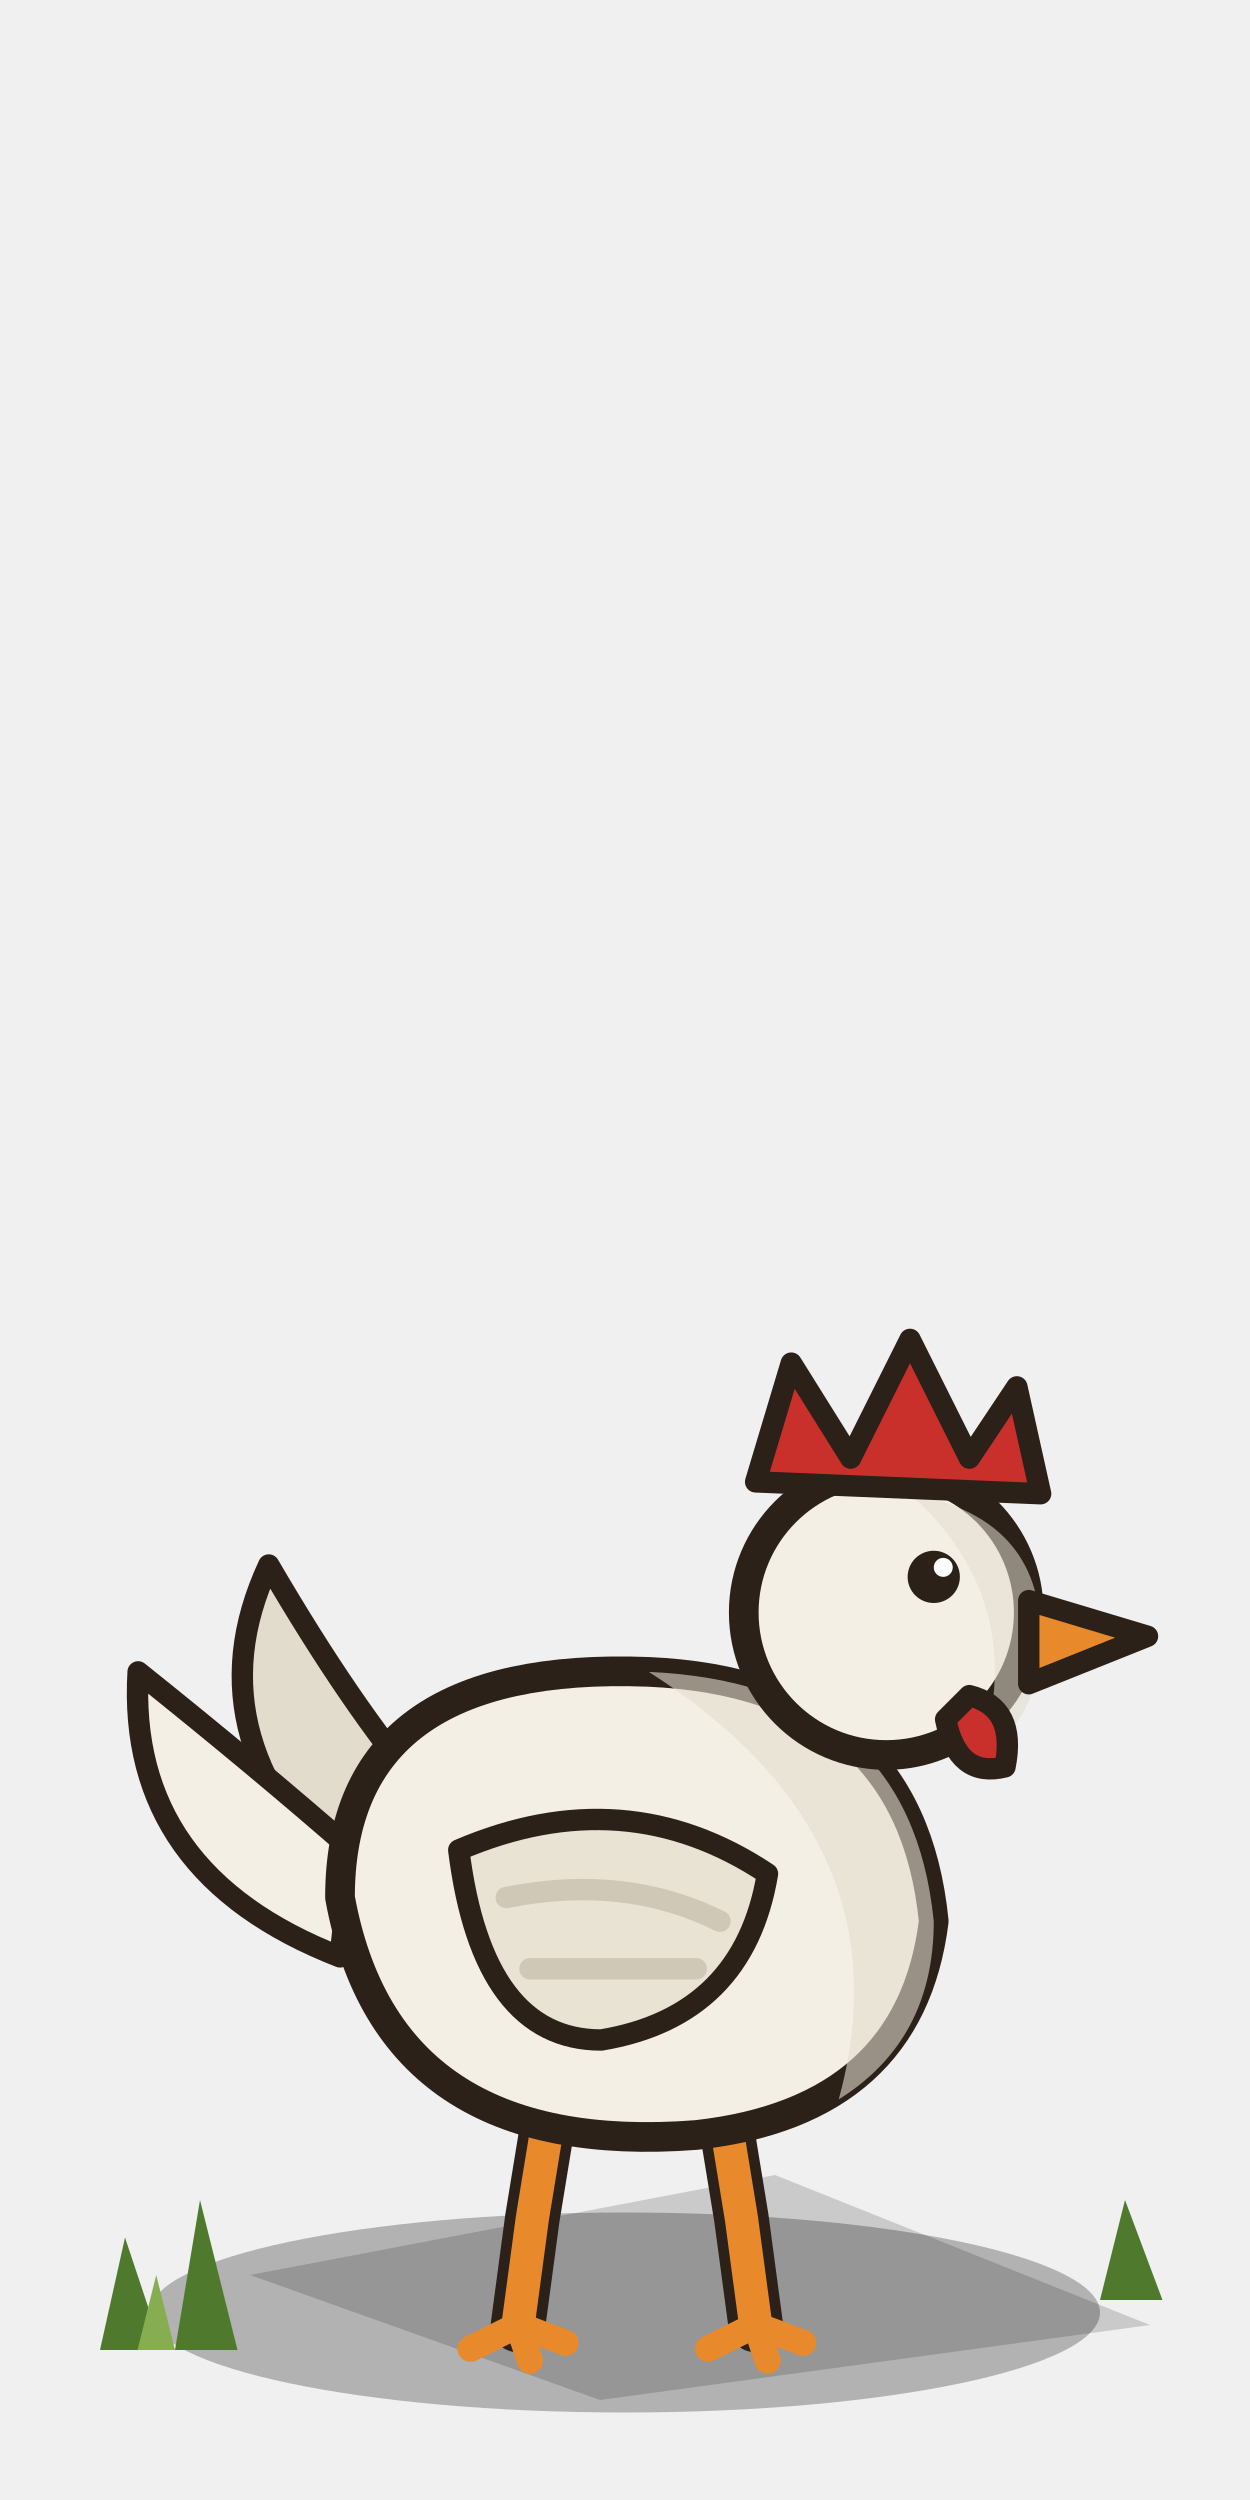
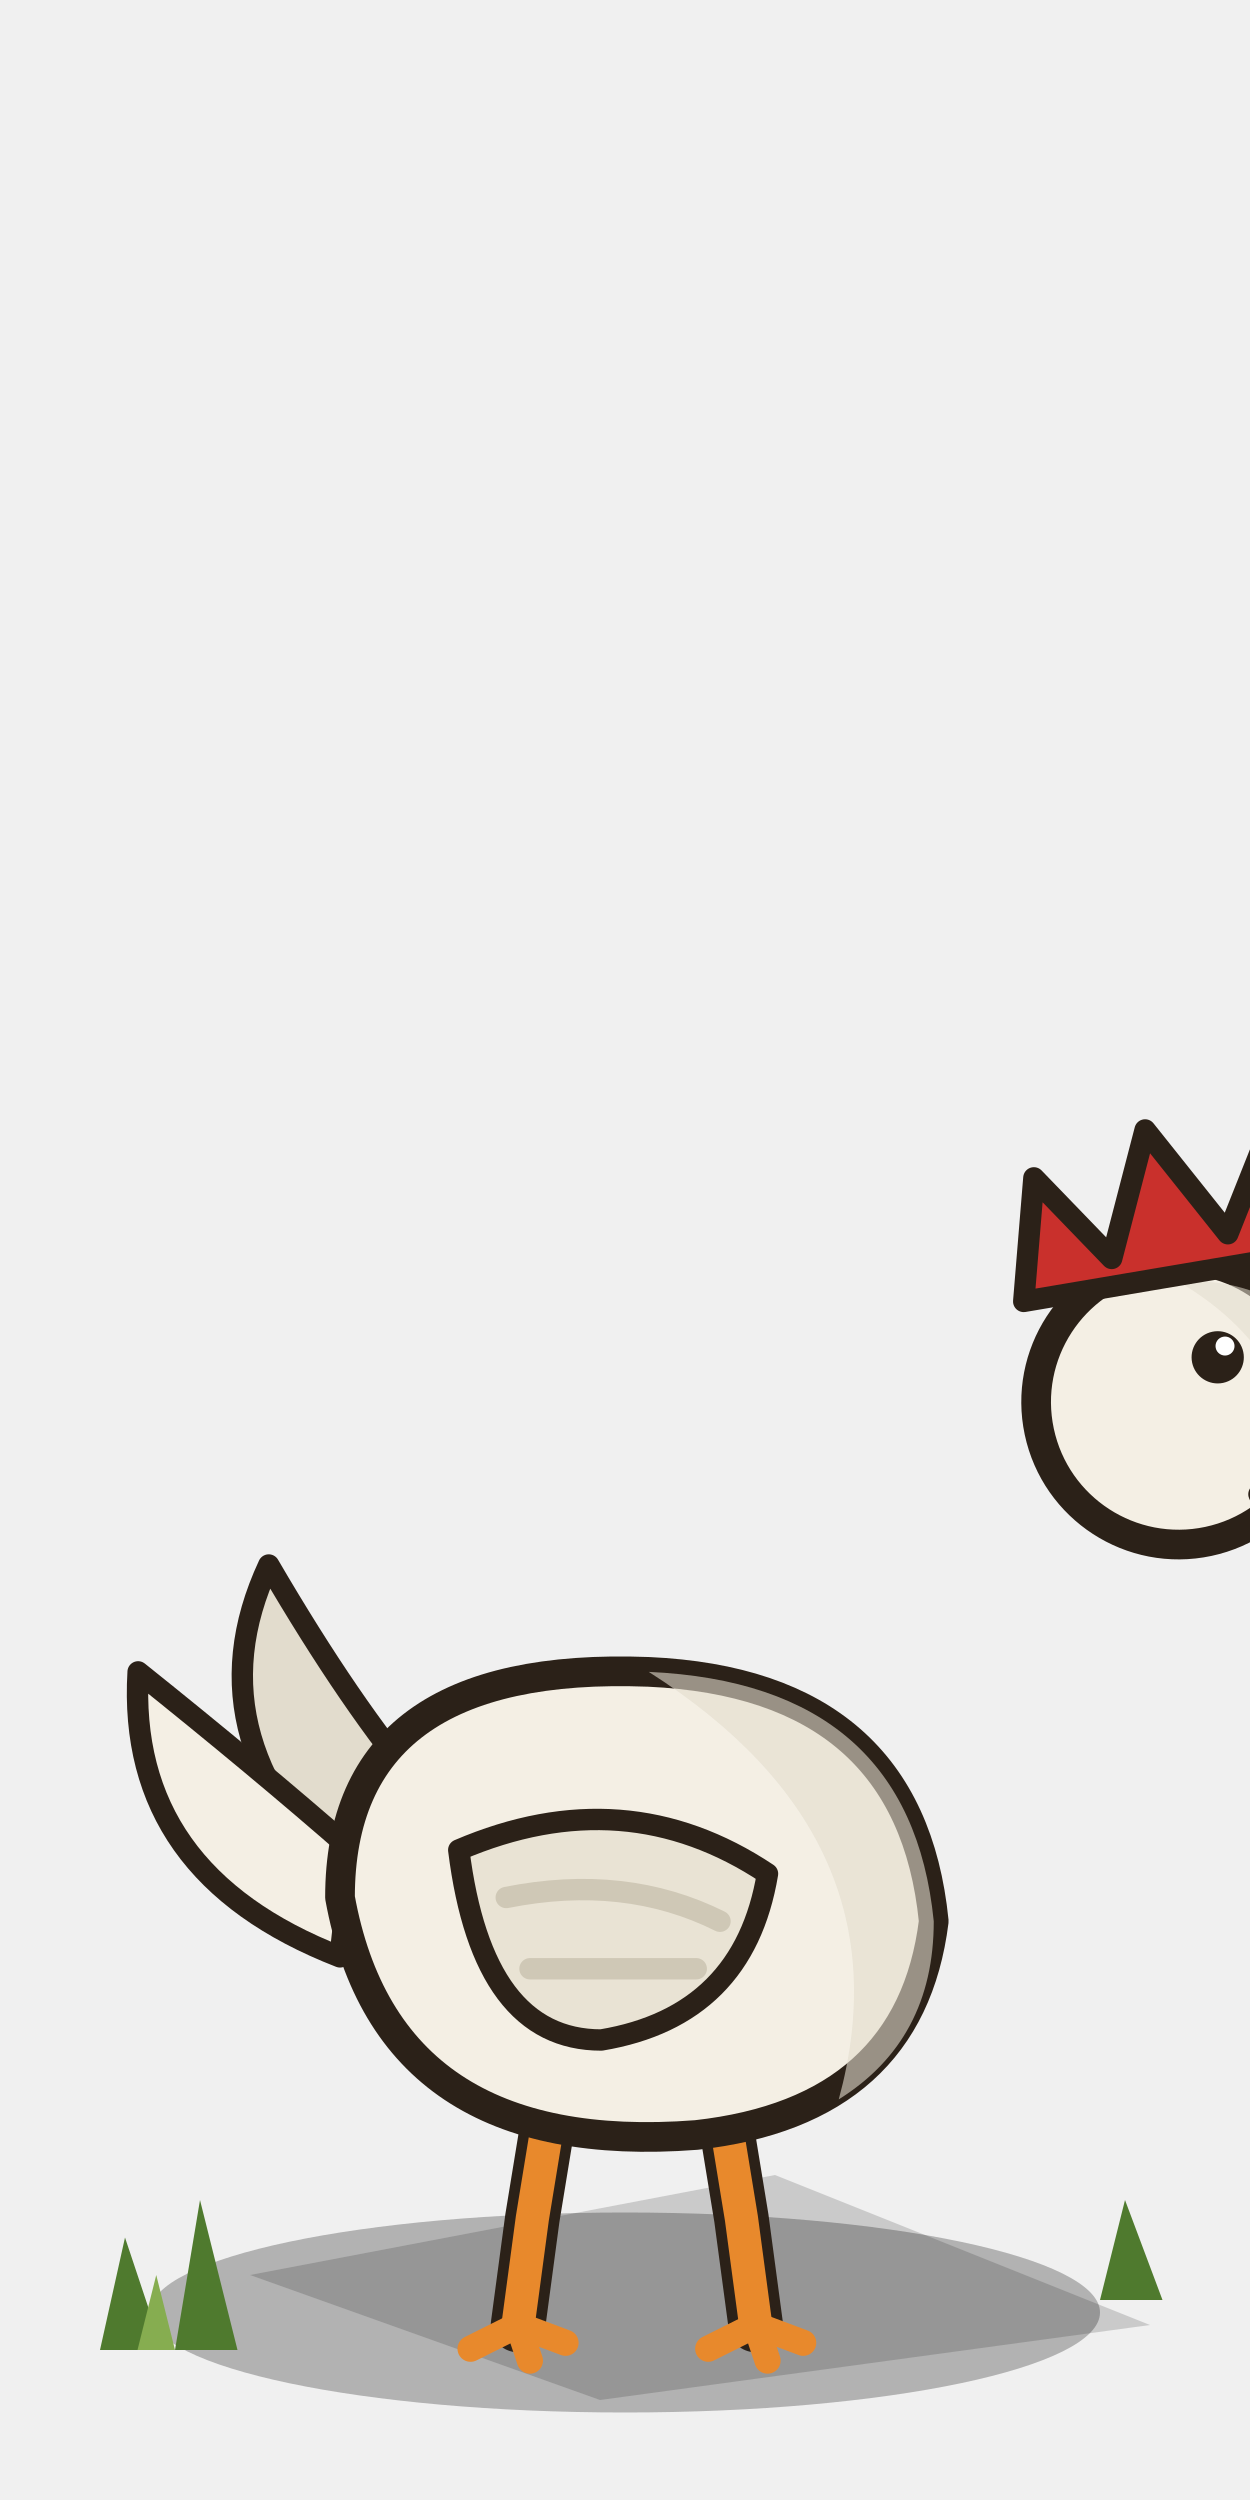
<svg xmlns="http://www.w3.org/2000/svg" width="100" height="200" viewBox="0 0 100 200">
  <defs>
-     <style>.o{stroke:#2b2118;stroke-width:2.5;stroke-linejoin:round;stroke-linecap:round}.i{stroke:#2b2118;stroke-width:1.8;stroke-linejoin:round;stroke-linecap:round}.p{transform-box:fill-box}.legL{transform-origin:50% 0;animation:lg .34s ease-in-out infinite alternate}.legR{transform-origin:50% 0;animation:lg .34s ease-in-out infinite alternate-reverse}@keyframes lg{from{transform:rotate(-22deg)}to{transform:rotate(22deg)}}.up{animation:hop .17s ease-in-out infinite alternate}@keyframes hop{from{transform:translateY(0)}to{transform:translateY(-3.5px)}}.head{transform-origin:15% 90%;animation:nod .34s steps(2) infinite}@keyframes nod{0%{transform:translate(0,0)}50%{transform:translate(5px,1px)}}.tail{transform-origin:95% 95%;animation:tl .34s ease-in-out infinite alternate}@keyframes tl{to{transform:rotate(-6deg)}}.lid{display:none}</style>
+     <style>.o{stroke:#2b2118;stroke-width:2.5;stroke-linejoin:round;stroke-linecap:round}.i{stroke:#2b2118;stroke-width:1.8;stroke-linejoin:round;stroke-linecap:round}.p{transform-box:fill-box}.up{animation:jp .9s ease-out 1}@keyframes jp{0%{transform:translateY(0)}25%{transform:translateY(-14px)}50%{transform:translateY(0)}65%{transform:translateY(-5px)}80%,100%{transform:translateY(0)}}.wing{transform-origin:10% 20%;animation:fl .15s ease-in-out 6 alternate}@keyframes fl{to{transform:rotate(-38deg)}}.head{transform-origin:15% 90%;transform:rotate(-12deg)}.legL,.legR{transform-origin:50% 0;animation:tuck .9s ease-out 1}@keyframes tuck{25%{transform:rotate(-30deg)}50%{transform:rotate(0)}}.lid{display:none}</style>
  </defs>
  <path d="M20,182 L62,174 L92,186 L48,192 Z" fill="#000" opacity=".16" />
  <ellipse class="sh" cx="50" cy="185" rx="38" ry="8" fill="#000" opacity=".26" />
  <g transform="translate(50,186) scale(0.95) translate(-50,-186)">
    <g class="p legL">
      <path d="M44,166 l-1.8,11 l-1.206,9" fill="none" stroke="#2b2118" stroke-width="4.6" stroke-linecap="round" />
      <path d="M44,166 l-1.8,11 l-1.206,9" fill="none" stroke="#e8892c" stroke-width="2.8" stroke-linecap="round" />
      <path d="M40.994,186 l-4,2 M40.994,186 l4,1.5 M40.994,186 l1,3" fill="none" stroke="#e8892c" stroke-width="2.2" stroke-linecap="round" />
    </g>
    <g class="p legR">
      <path d="M58,166 l1.8,11 l1.206,9" fill="none" stroke="#2b2118" stroke-width="4.6" stroke-linecap="round" />
      <path d="M58,166 l1.8,11 l1.206,9" fill="none" stroke="#e8892c" stroke-width="2.8" stroke-linecap="round" />
      <path d="M61.006,186 l-4,2 M61.006,186 l4,1.5 M61.006,186 l1,3" fill="none" stroke="#e8892c" stroke-width="2.2" stroke-linecap="round" />
    </g>
    <g class="up">
      <g class="p tail">
        <path class="i" d="M28,150 q-15,-13 -8,-28 q7,12 13,19z" fill="#e2dccd" />
        <path class="i" d="M26,155 q-18,-7 -17,-24 q10,8 18,15z" fill="#f4efe4" />
      </g>
      <path class="o" d="M26,150 q4,22 30,20 q18,-2 20,-18 q-2,-20 -24,-21 q-26,-1 -26,19z" fill="#f4efe4" />
      <path d="M52,131 q22,1 24,21 q0,10 -8,15 q6,-22 -16,-36z" fill="#e2dccd" opacity=".6" />
      <g class="p wing">
        <path class="i" d="M36,146 q14,-6 26,2 q-2,12 -14,14 q-10,0 -12,-16z" fill="#e9e3d4" />
        <path d="M40,150 q10,-2 18,2 M42,156 q8,0 14,0" fill="none" stroke="#cfc8b6" stroke-width="1.8" stroke-linecap="round" />
      </g>
      <g class="p head">
        <circle class="o" cx="72" cy="126" r="12" fill="#f4efe4" />
        <path d="M74,116 q11,2 11,12 q0,7 -5,10 q4,-13 -6,-22z" fill="#e2dccd" opacity=".55" />
        <path class="i" d="M61,115 l3,-10 l5,8 l5,-10 l5,10 l4,-6 l2,9z" fill="#c9302c" />
        <path class="i" d="M84,125 l10,3 l-10,4z" fill="#e8892c" />
        <path class="i" d="M79,133 q4,1 3,6 q-4,1 -5,-4z" fill="#c9302c" />
        <circle cx="76" cy="123" r="2.2" fill="#2b2118" />
        <circle cx="76.8" cy="122.2" r="0.8" fill="#fff" />
        <ellipse class="p lid" cx="76" cy="123" rx="2.9" ry="2.9" fill="#f4efe4" />
      </g>
    </g>
  </g>
  <g fill="#4f7a2e">
    <path d="M8,188 l2,-9 l3,9z M14,188 l2,-12 l3,12z M88,184 l2,-8 l3,8z" />
  </g>
  <g fill="#86ad50">
    <path d="M11,188 l1.5,-6 l1.5,6z" />
  </g>
</svg>
